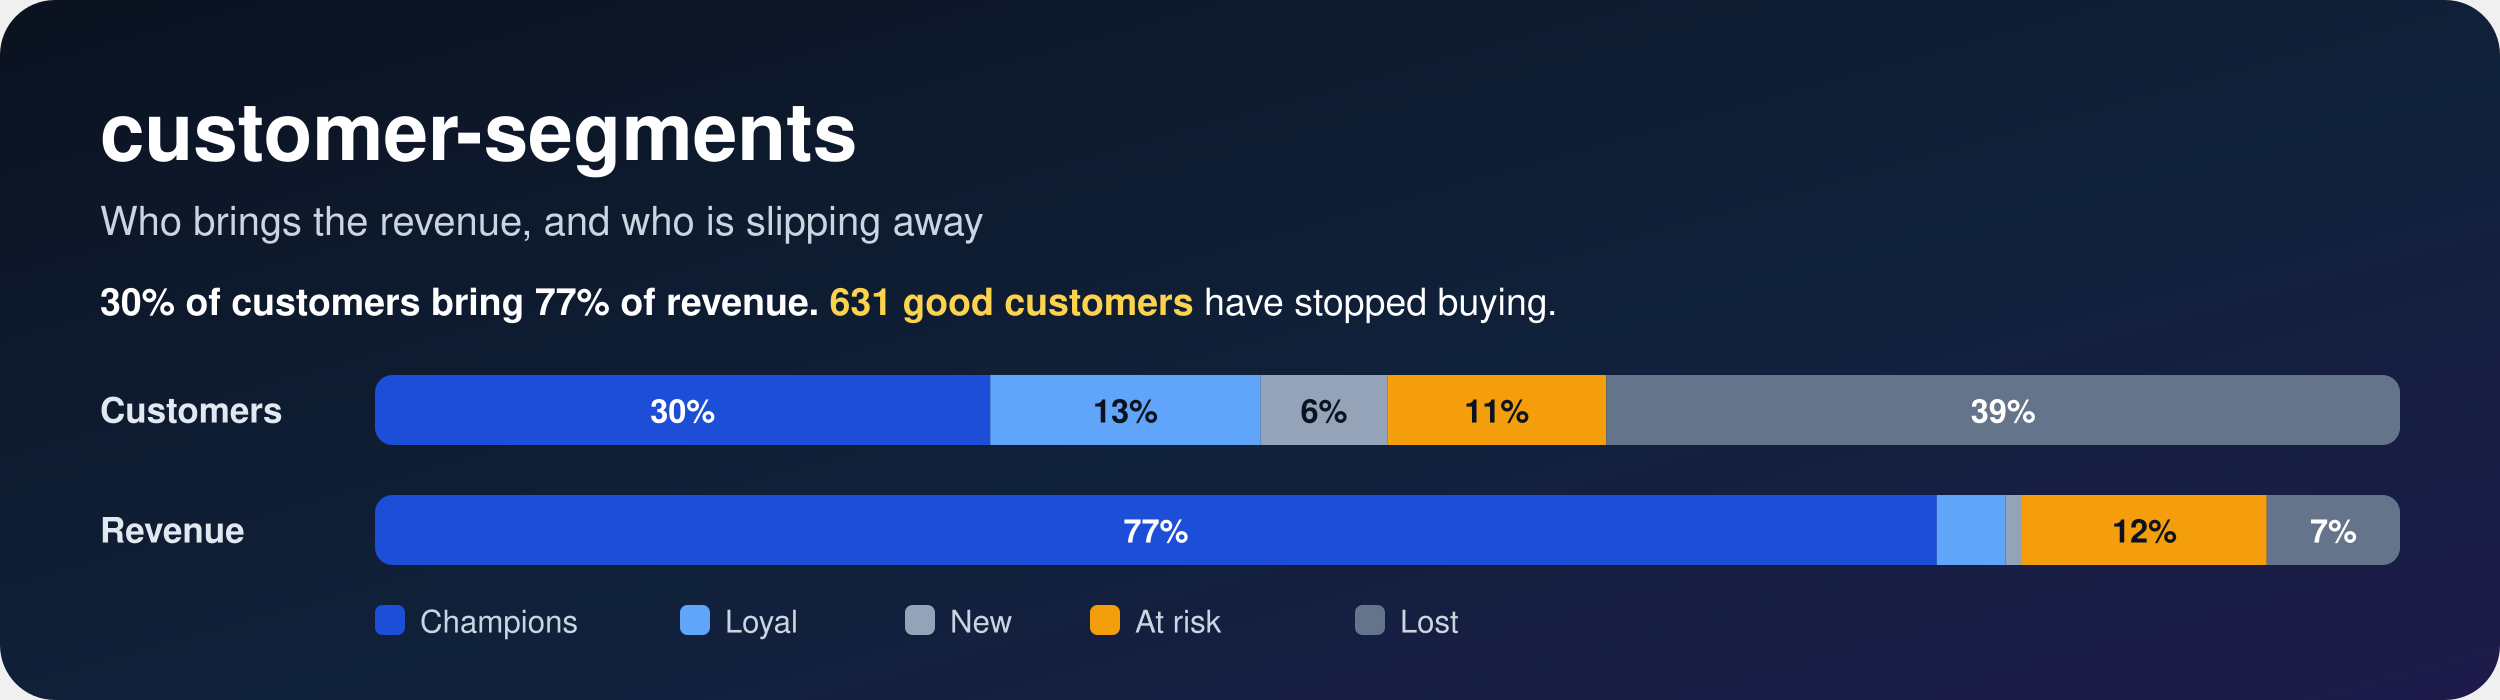
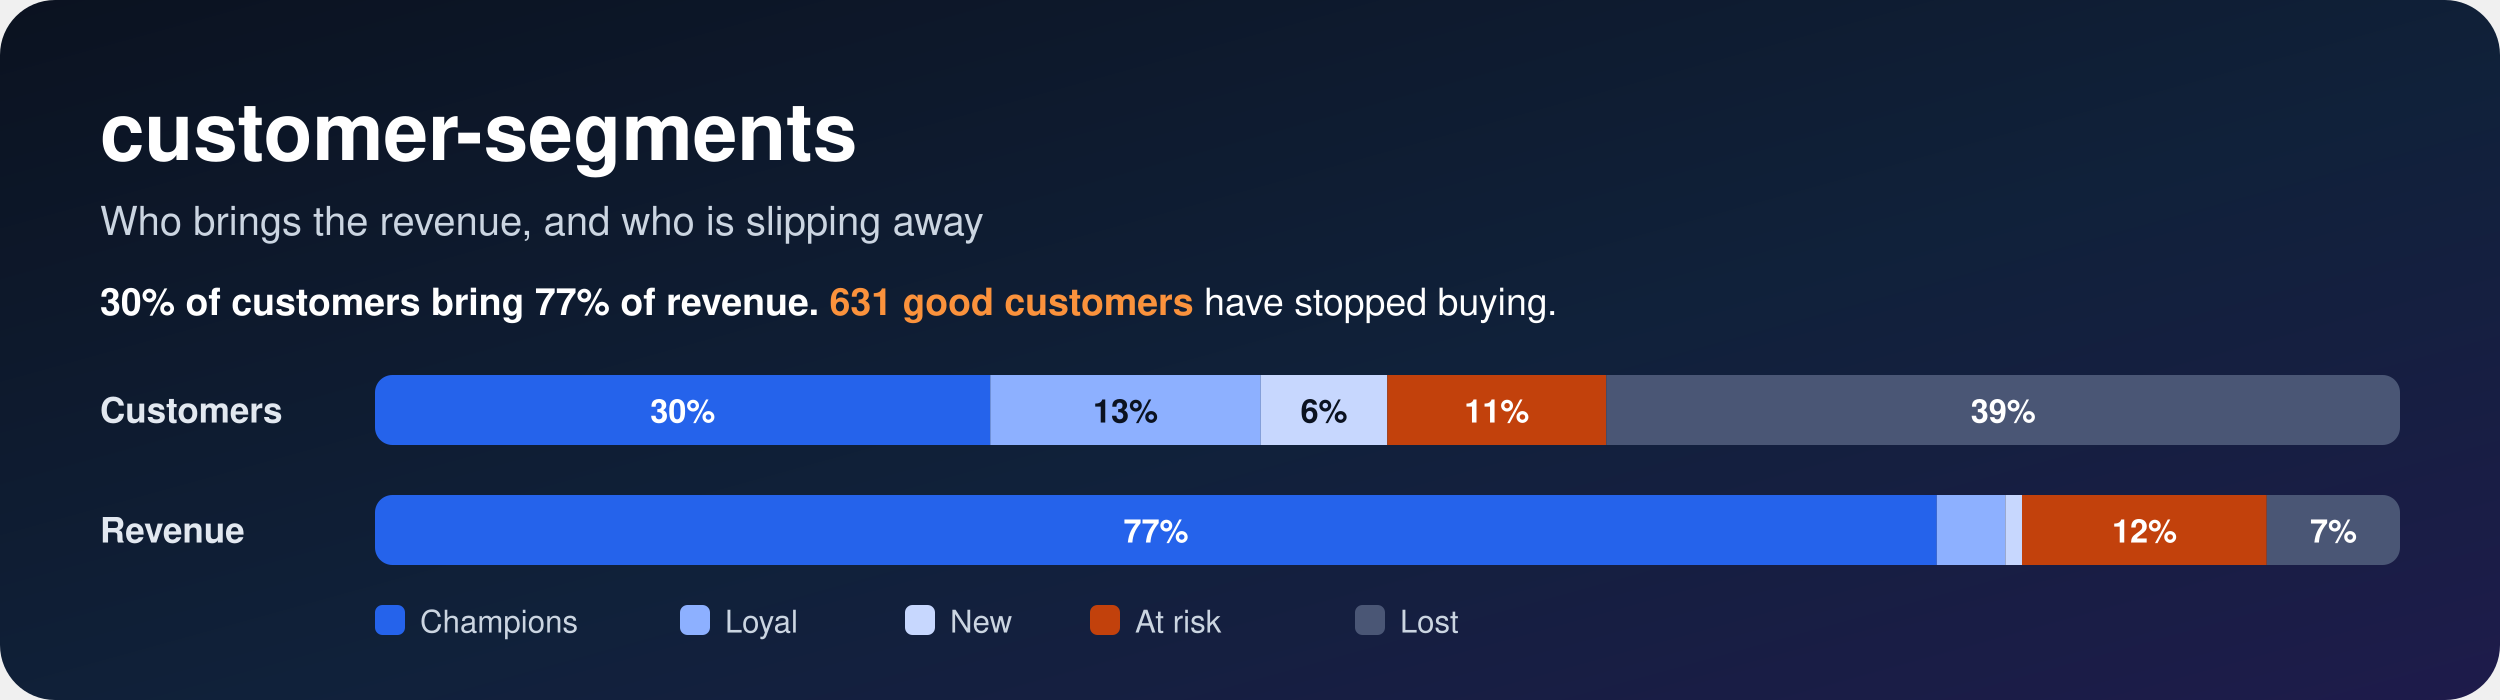
<svg xmlns="http://www.w3.org/2000/svg" viewBox="0 0 1000 280" width="1000" height="280" role="img" aria-label="customer-segments: who brings the revenue, and who is slipping away. 30% of customers bring 77% of revenue, and 631 good customers have stopped buying. Two bars compare each group's share of customers with its share of revenue.">
  <defs>
    <linearGradient id="bg" x1="0" y1="0" x2="1" y2="1">
      <stop offset="0" stop-color="#0B1220" />
      <stop offset="0.55" stop-color="#10213A" />
      <stop offset="1" stop-color="#1E1B4B" />
    </linearGradient>
    <clipPath id="bars">
      <rect x="150" y="150" width="810" height="28" rx="7" />
      <rect x="150" y="198" width="810" height="28" rx="7" />
    </clipPath>
  </defs>
  <style>
    text { font-family: "Segoe UI", -apple-system, Helvetica, Arial, sans-serif; }
    .name { font-size: 32px; font-weight: 700; fill: #FFFFFF; }
    .sub { font-size: 16px; fill: #CBD5E1; }
    .result { font-size: 15px; fill: #FFFFFF; }
-     .hot { fill: #FCD34D; font-weight: 700; }
+     .hot { fill: #FB923C; font-weight: 700; }
    .lab { font-size: 14px; font-weight: 700; fill: #E2E8F0; }
    .in { font-size: 13px; font-weight: 700; }
    .leg { font-size: 12.5px; fill: #CBD5E1; }
  </style>
  <rect width="1000" height="280" rx="22" fill="url(#bg)" />
  <text x="40" y="64" class="name">customer-segments</text>
  <text x="40" y="94" class="sub">Who brings the revenue, and who is slipping away</text>
  <text x="40" y="126" class="result">
    <tspan font-weight="700">30% of customers bring 77% of revenue.</tspan>
    <tspan class="hot">631 good customers</tspan> have stopped buying.</text>
  <text x="40" y="169" class="lab">Customers</text>
  <text x="40" y="217" class="lab">Revenue</text>
  <g clip-path="url(#bars)">
-     <rect x="150.0" y="150" width="246.1" height="28" fill="#1D4ED8" />
+     <rect x="150.0" y="150" width="246.1" height="28" fill="#2563EB" />
    <text x="273.1" y="169" class="in" fill="#FFFFFF" text-anchor="middle">30%</text>
-     <rect x="396.1" y="150" width="108.2" height="28" fill="#60A5FA" />
+     <rect x="396.1" y="150" width="108.2" height="28" fill="#8DB0FF" />
    <text x="450.2" y="169" class="in" fill="#0B1220" text-anchor="middle">13%</text>
-     <rect x="504.3" y="150" width="50.6" height="28" fill="#94A3B8" />
+     <rect x="504.3" y="150" width="50.6" height="28" fill="#C7D7FE" />
    <text x="529.6" y="169" class="in" fill="#0B1220" text-anchor="middle">6%</text>
-     <rect x="554.9" y="150" width="87.6" height="28" fill="#F59E0B" />
-     <text x="598.7" y="169" class="in" fill="#0B1220" text-anchor="middle">11%</text>
-     <rect x="642.5" y="150" width="317.5" height="28" fill="#64748B" />
+     <rect x="554.9" y="150" width="87.6" height="28" fill="#C2410C" />
+     <text x="598.7" y="169" class="in" fill="#FFFFFF" text-anchor="middle">11%</text>
+     <rect x="642.5" y="150" width="317.5" height="28" fill="#4A5675" />
    <text x="801.3" y="169" class="in" fill="#FFFFFF" text-anchor="middle">39%</text>
-     <rect x="150.0" y="198" width="624.7" height="28" fill="#1D4ED8" />
+     <rect x="150.0" y="198" width="624.7" height="28" fill="#2563EB" />
    <text x="462.4" y="217" class="in" fill="#FFFFFF" text-anchor="middle">77%</text>
-     <rect x="774.7" y="198" width="27.3" height="28" fill="#60A5FA" />
-     <rect x="802.1" y="198" width="6.8" height="28" fill="#94A3B8" />
-     <rect x="808.8" y="198" width="97.9" height="28" fill="#F59E0B" />
-     <text x="857.8" y="217" class="in" fill="#0B1220" text-anchor="middle">12%</text>
-     <rect x="906.7" y="198" width="53.3" height="28" fill="#64748B" />
+     <rect x="774.7" y="198" width="27.3" height="28" fill="#8DB0FF" />
+     <rect x="802.1" y="198" width="6.8" height="28" fill="#C7D7FE" />
+     <rect x="808.8" y="198" width="97.9" height="28" fill="#C2410C" />
+     <text x="857.8" y="217" class="in" fill="#FFFFFF" text-anchor="middle">12%</text>
+     <rect x="906.7" y="198" width="53.3" height="28" fill="#4A5675" />
    <text x="933.4" y="217" class="in" fill="#FFFFFF" text-anchor="middle">7%</text>
  </g>
-   <rect x="150" y="242" width="12" height="12" rx="3" fill="#1D4ED8" />
+   <rect x="150" y="242" width="12" height="12" rx="3" fill="#2563EB" />
  <text x="168" y="253" class="leg">Champions</text>
-   <rect x="272" y="242" width="12" height="12" rx="3" fill="#60A5FA" />
+   <rect x="272" y="242" width="12" height="12" rx="3" fill="#8DB0FF" />
  <text x="290" y="253" class="leg">Loyal</text>
-   <rect x="362" y="242" width="12" height="12" rx="3" fill="#94A3B8" />
+   <rect x="362" y="242" width="12" height="12" rx="3" fill="#C7D7FE" />
  <text x="380" y="253" class="leg">New</text>
-   <rect x="436" y="242" width="12" height="12" rx="3" fill="#F59E0B" />
+   <rect x="436" y="242" width="12" height="12" rx="3" fill="#C2410C" />
  <text x="454" y="253" class="leg">At risk</text>
-   <rect x="542" y="242" width="12" height="12" rx="3" fill="#64748B" />
+   <rect x="542" y="242" width="12" height="12" rx="3" fill="#4A5675" />
  <text x="560" y="253" class="leg">Lost</text>
</svg>
